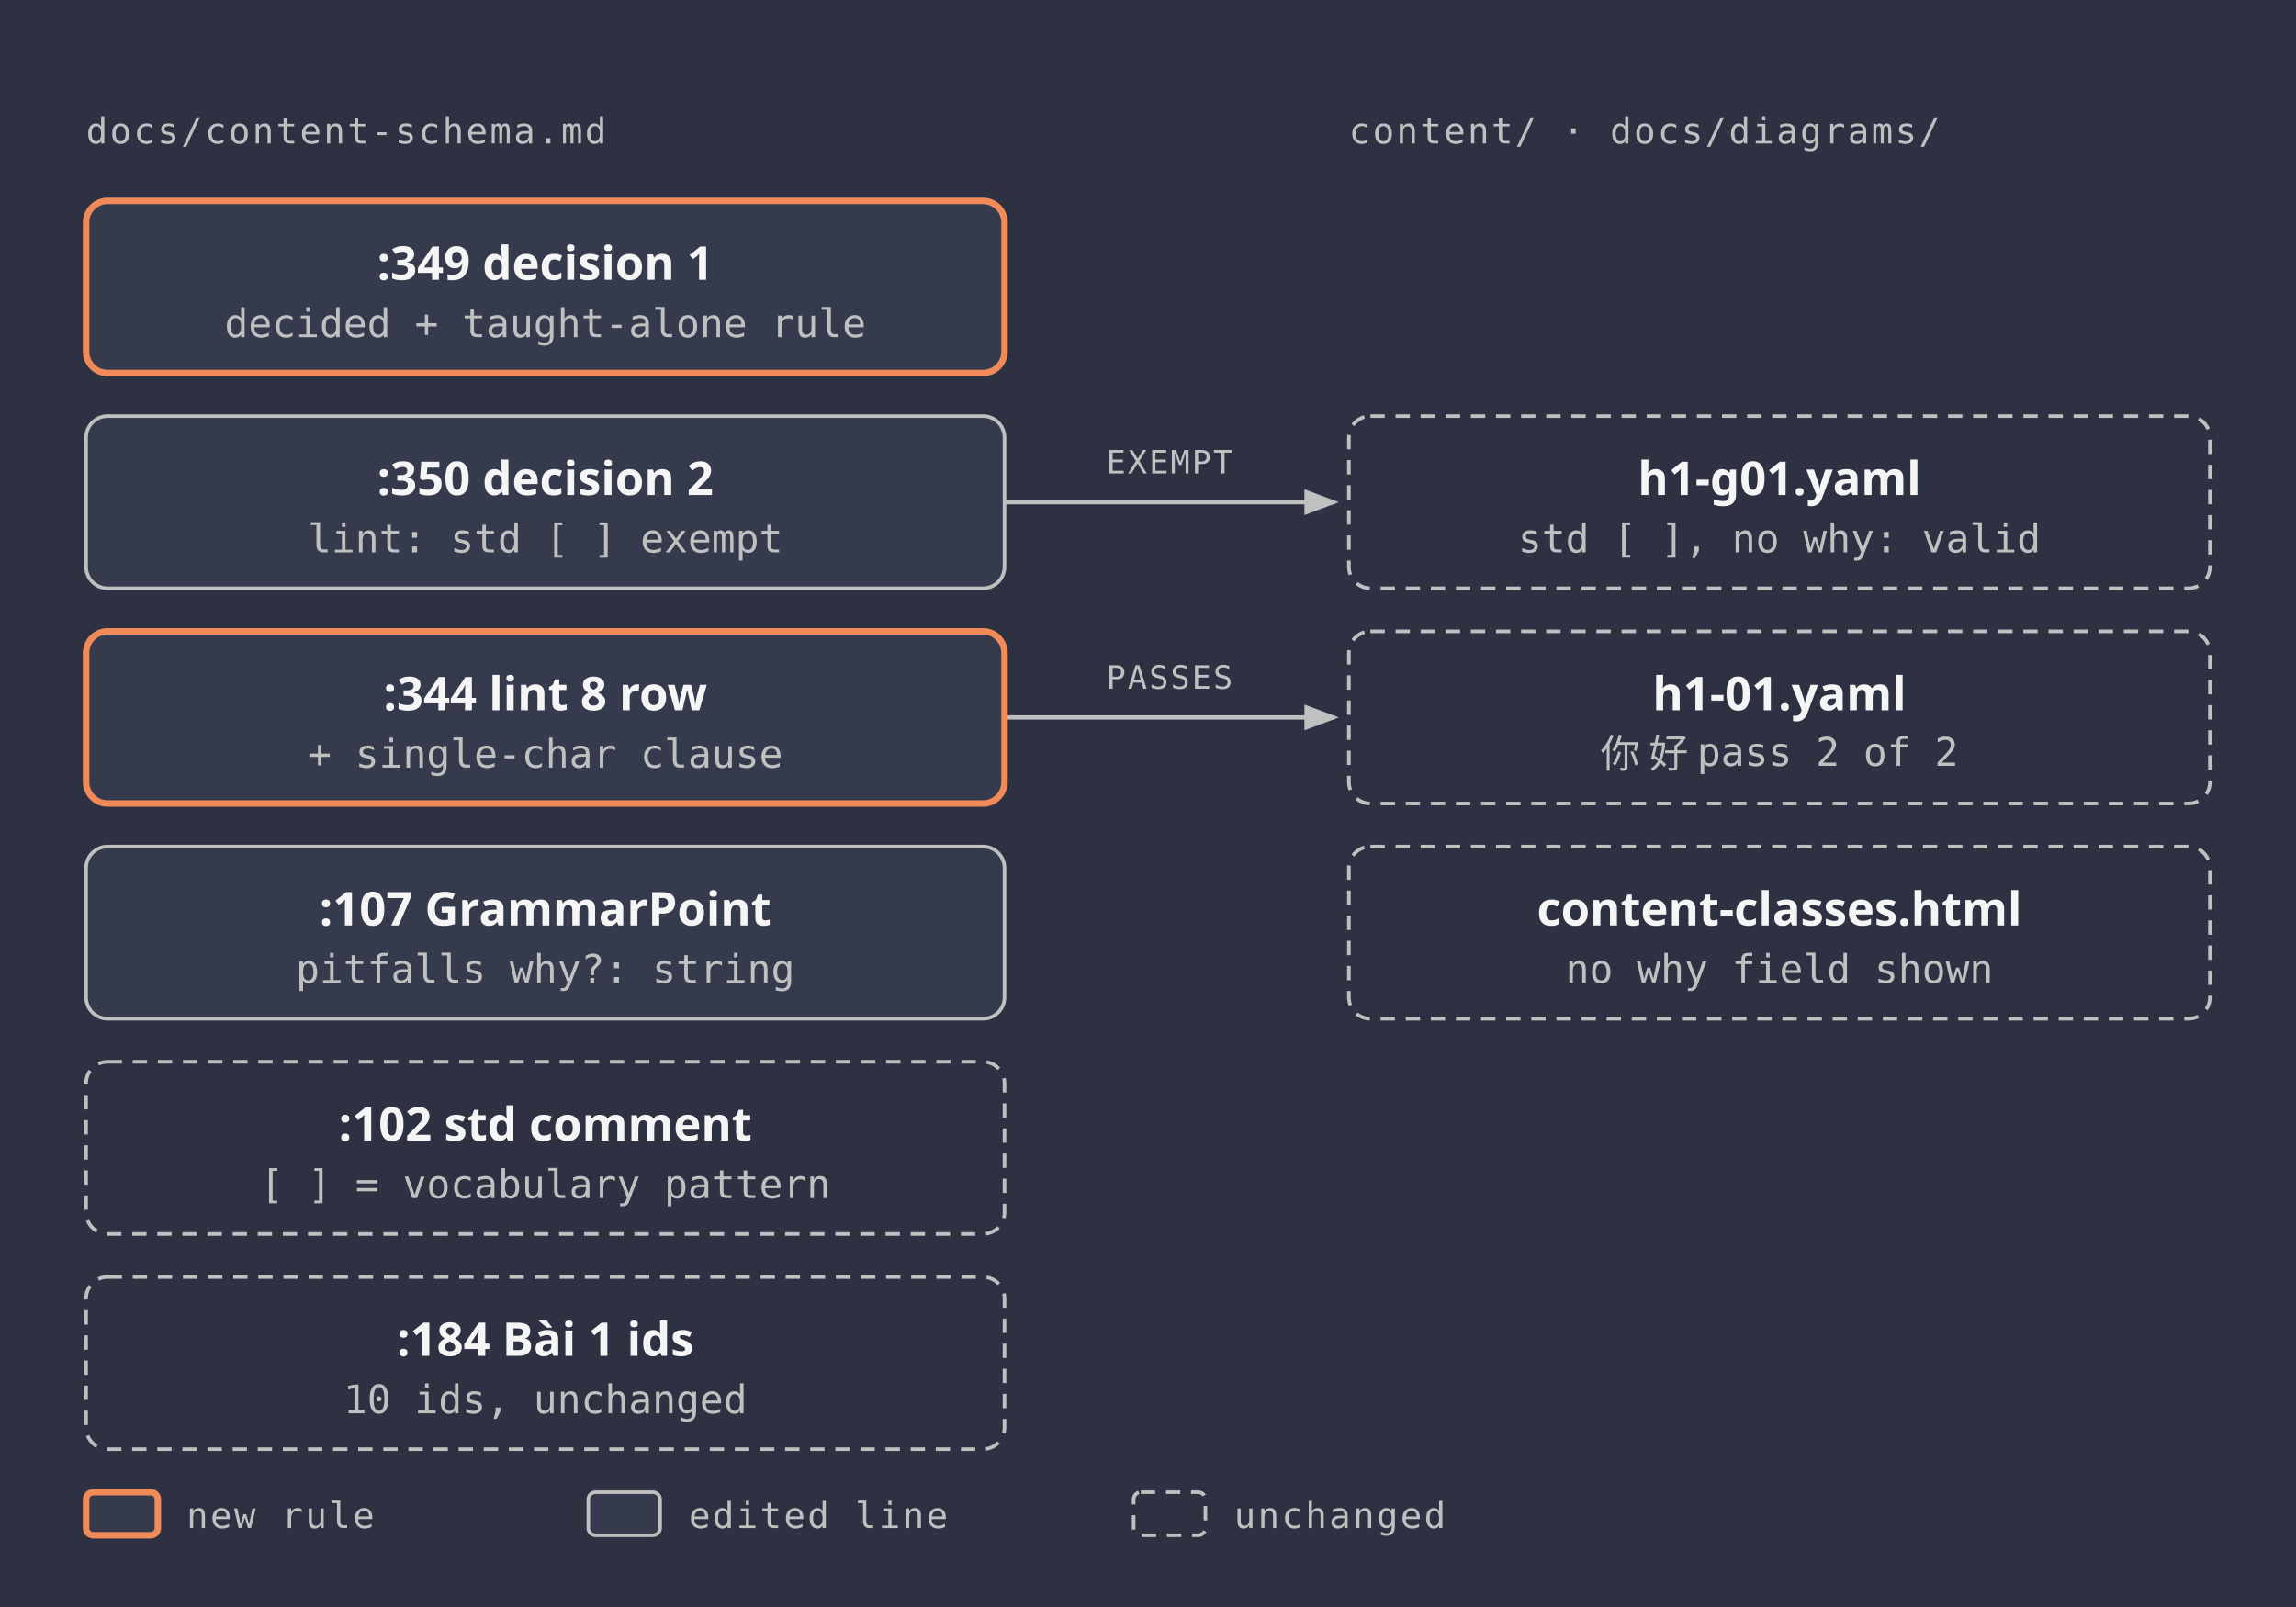
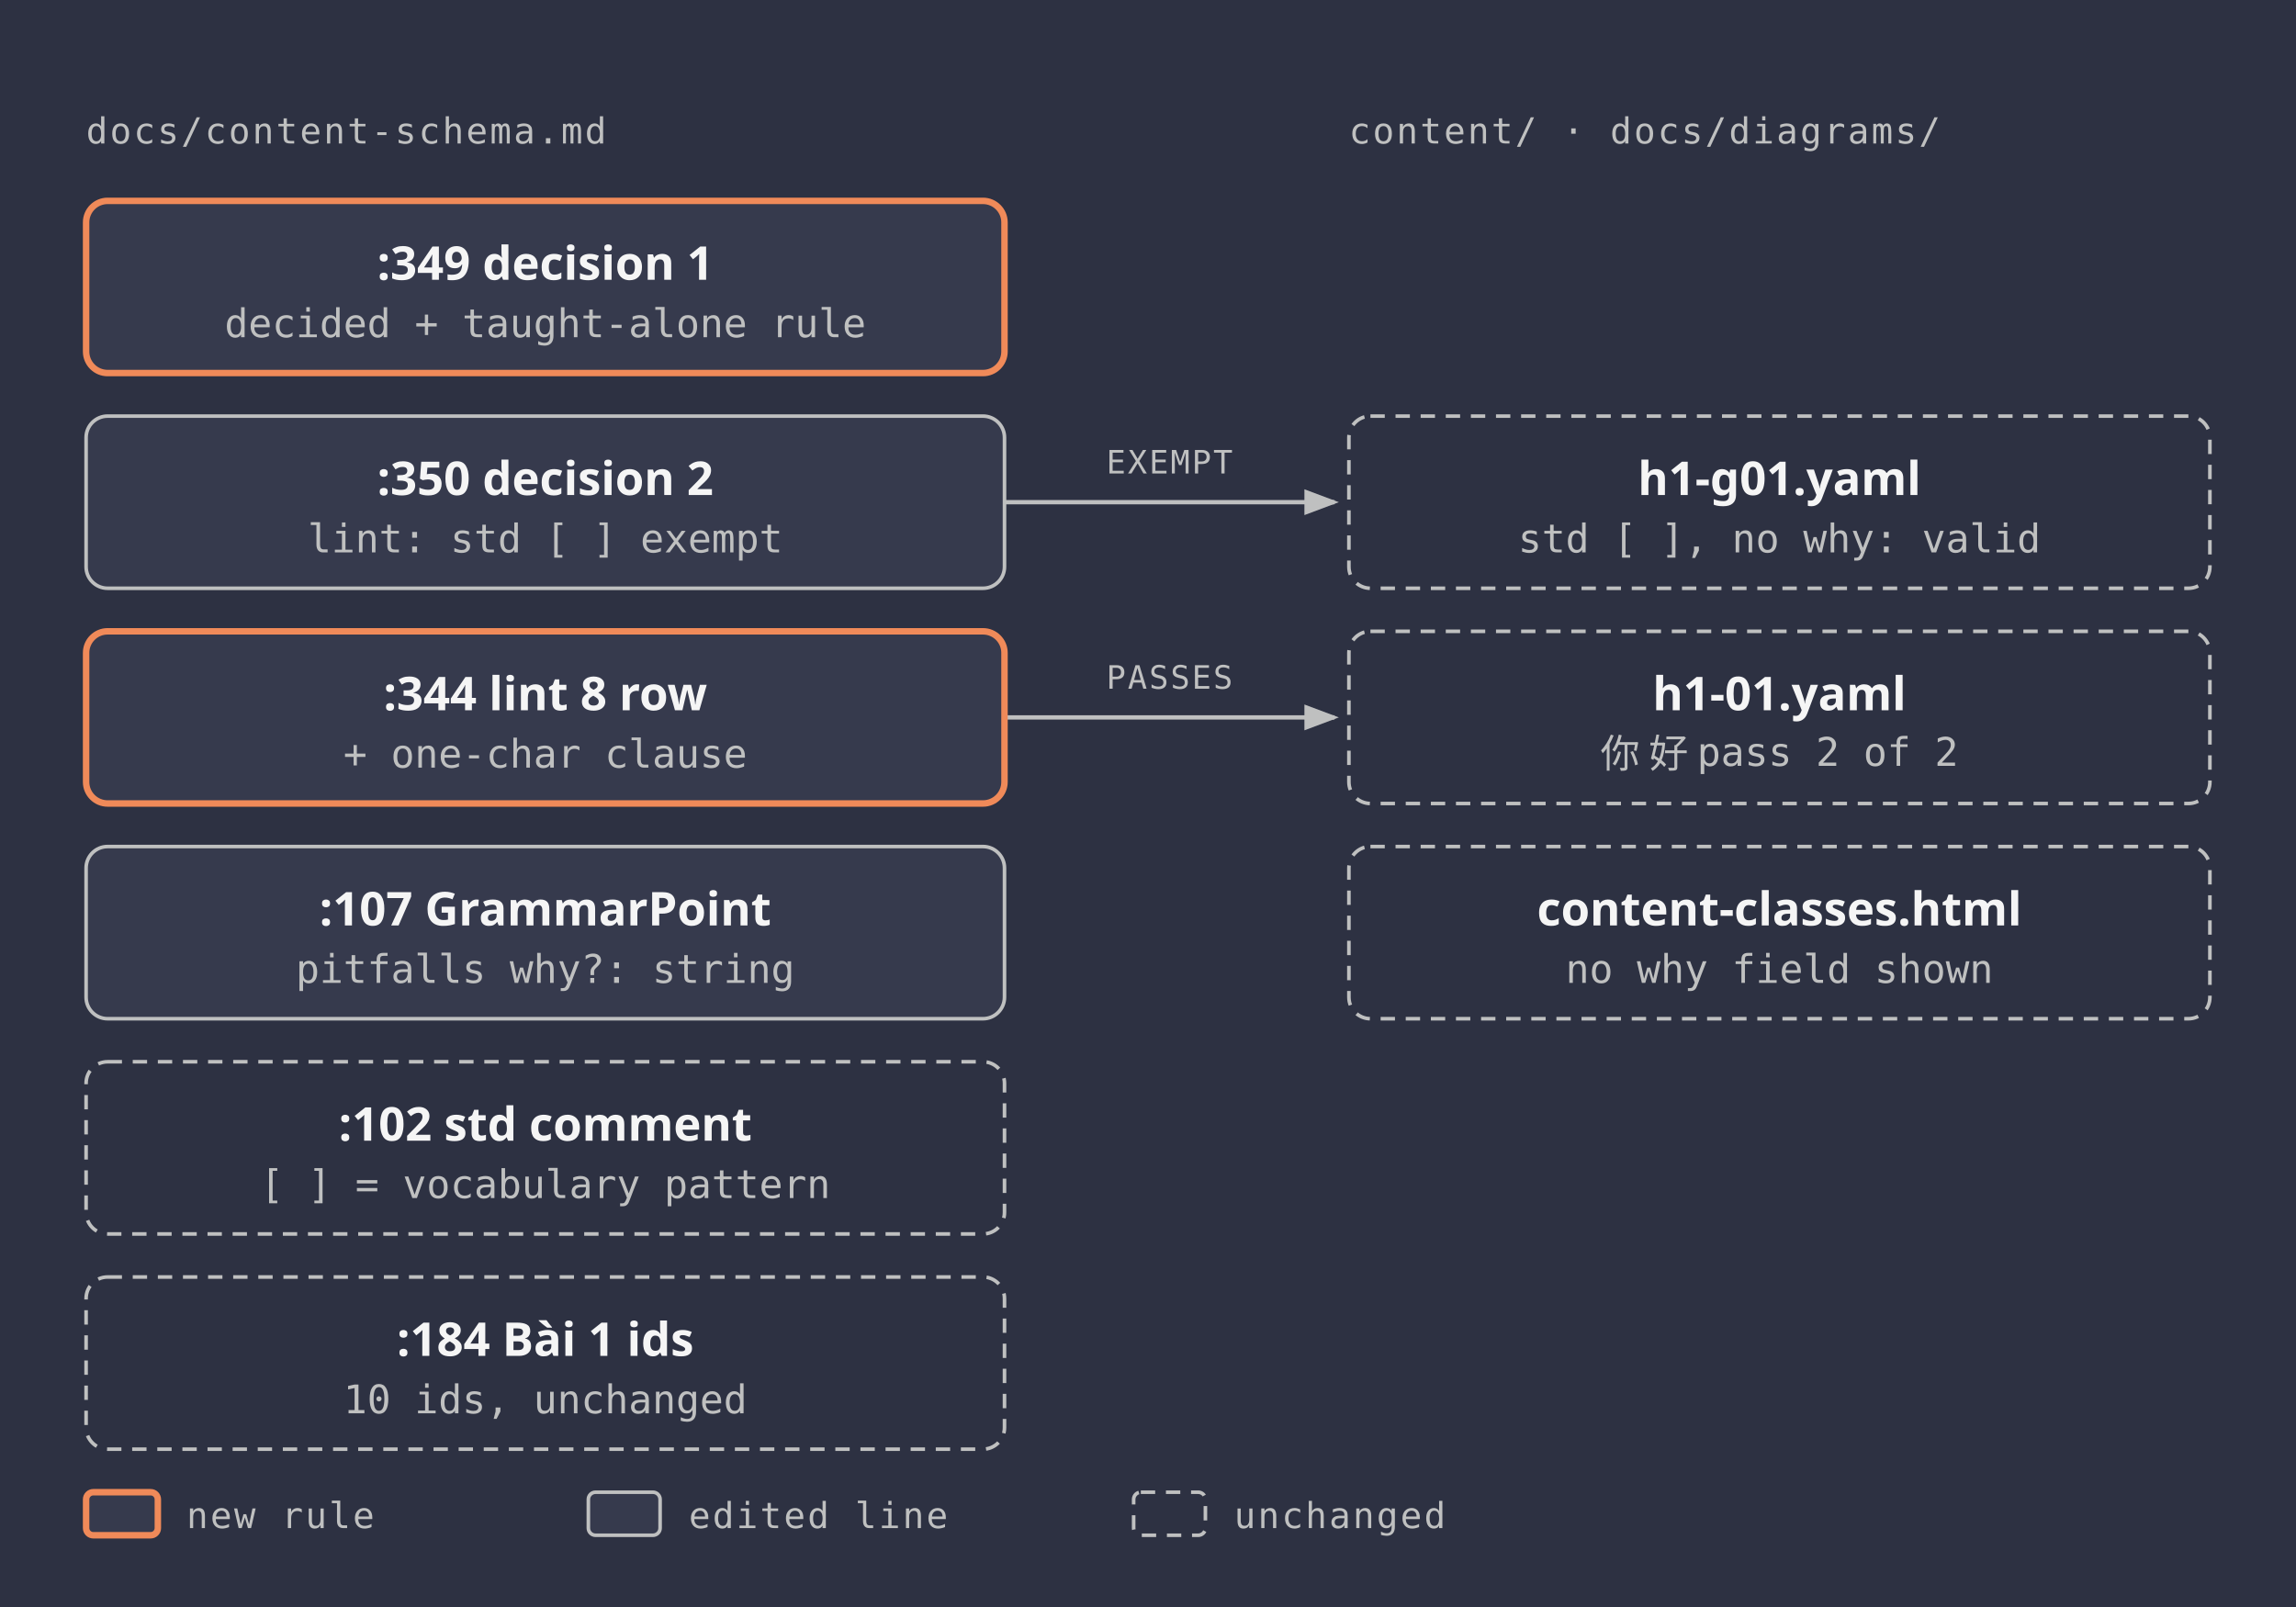
<svg xmlns="http://www.w3.org/2000/svg" viewBox="0 0 640 448" role="img" aria-labelledby="solution-title solution-desc" style="display:block;width:100%;height:auto">
  <defs>
    <marker id="solution-a1" markerWidth="8" markerHeight="6" refX="7" refY="3" orient="auto">
      <polygon points="0 0, 8 3, 0 6" fill="#bfc0c0" />
    </marker>
    <marker id="solution-a2" markerWidth="8" markerHeight="6" refX="7" refY="3" orient="auto">
      <polygon points="0 0, 8 3, 0 6" fill="#f08a59" />
    </marker>
  </defs>
  <rect width="100%" height="100%" fill="#2d3142" />
  <path d="M280,140 L372,140" fill="none" stroke="#bfc0c0" stroke-width="1.2" marker-end="url(#solution-a1)" />
  <path d="M280,200 L372,200" fill="none" stroke="#bfc0c0" stroke-width="1.2" marker-end="url(#solution-a1)" />
  <rect x="24" y="56" width="256" height="48" rx="6" fill="#2d3142" />
  <rect x="24" y="56" width="256" height="48" rx="6" fill="#363a4d" stroke="#f08a59" stroke-width="1.8" />
  <text x="152.0" y="78.0" text-anchor="middle" font-size="13" font-weight="600" fill="#f5f5f5" font-family="Geist, 'PingFang SC', system-ui, sans-serif">:349 decision 1</text>
  <text x="152.0" y="94.0" text-anchor="middle" font-size="11" fill="#bfc0c0" font-family="'Geist Mono', 'PingFang SC', ui-monospace, monospace">decided + taught-alone rule</text>
  <rect x="24" y="116" width="256" height="48" rx="6" fill="#2d3142" />
  <rect x="24" y="116" width="256" height="48" rx="6" fill="#363a4d" stroke="#bfc0c0" stroke-width="1" />
  <text x="152.0" y="138.0" text-anchor="middle" font-size="13" font-weight="600" fill="#f5f5f5" font-family="Geist, 'PingFang SC', system-ui, sans-serif">:350 decision 2</text>
  <text x="152.0" y="154.0" text-anchor="middle" font-size="11" fill="#bfc0c0" font-family="'Geist Mono', 'PingFang SC', ui-monospace, monospace">lint: std [ ] exempt</text>
  <rect x="24" y="176" width="256" height="48" rx="6" fill="#2d3142" />
  <rect x="24" y="176" width="256" height="48" rx="6" fill="#363a4d" stroke="#f08a59" stroke-width="1.8" />
  <text x="152.0" y="198.0" text-anchor="middle" font-size="13" font-weight="600" fill="#f5f5f5" font-family="Geist, 'PingFang SC', system-ui, sans-serif">:344 lint 8 row</text>
-   <text x="152.0" y="214.0" text-anchor="middle" font-size="11" fill="#bfc0c0" font-family="'Geist Mono', 'PingFang SC', ui-monospace, monospace">+ single-char clause</text>
+   <text x="152.0" y="214.0" text-anchor="middle" font-size="11" fill="#bfc0c0" font-family="'Geist Mono', 'PingFang SC', ui-monospace, monospace">+ one-char clause</text>
  <rect x="24" y="236" width="256" height="48" rx="6" fill="#2d3142" />
  <rect x="24" y="236" width="256" height="48" rx="6" fill="#363a4d" stroke="#bfc0c0" stroke-width="1" />
  <text x="152.0" y="258.0" text-anchor="middle" font-size="13" font-weight="600" fill="#f5f5f5" font-family="Geist, 'PingFang SC', system-ui, sans-serif">:107 GrammarPoint</text>
  <text x="152.0" y="274.0" text-anchor="middle" font-size="11" fill="#bfc0c0" font-family="'Geist Mono', 'PingFang SC', ui-monospace, monospace">pitfalls why?: string</text>
  <rect x="24" y="296" width="256" height="48" rx="6" fill="#2d3142" />
  <rect x="24" y="296" width="256" height="48" rx="6" fill="#2d3142" stroke="#bfc0c0" stroke-width="1" stroke-dasharray="4,3" />
  <text x="152.0" y="318.0" text-anchor="middle" font-size="13" font-weight="600" fill="#f5f5f5" font-family="Geist, 'PingFang SC', system-ui, sans-serif">:102 std comment</text>
  <text x="152.0" y="334.0" text-anchor="middle" font-size="11" fill="#bfc0c0" font-family="'Geist Mono', 'PingFang SC', ui-monospace, monospace">[ ] = vocabulary pattern</text>
  <rect x="24" y="356" width="256" height="48" rx="6" fill="#2d3142" />
  <rect x="24" y="356" width="256" height="48" rx="6" fill="#2d3142" stroke="#bfc0c0" stroke-width="1" stroke-dasharray="4,3" />
  <text x="152.0" y="378.0" text-anchor="middle" font-size="13" font-weight="600" fill="#f5f5f5" font-family="Geist, 'PingFang SC', system-ui, sans-serif">:184 Bài 1 ids</text>
  <text x="152.0" y="394.0" text-anchor="middle" font-size="11" fill="#bfc0c0" font-family="'Geist Mono', 'PingFang SC', ui-monospace, monospace">10 ids, unchanged</text>
  <rect x="376" y="116" width="240" height="48" rx="6" fill="#2d3142" />
  <rect x="376" y="116" width="240" height="48" rx="6" fill="#2d3142" stroke="#bfc0c0" stroke-width="1" stroke-dasharray="4,3" />
  <text x="496.0" y="138.0" text-anchor="middle" font-size="13" font-weight="600" fill="#f5f5f5" font-family="Geist, 'PingFang SC', system-ui, sans-serif">h1-g01.yaml</text>
  <text x="496.0" y="154.0" text-anchor="middle" font-size="11" fill="#bfc0c0" font-family="'Geist Mono', 'PingFang SC', ui-monospace, monospace">std [ ], no why: valid</text>
  <rect x="376" y="176" width="240" height="48" rx="6" fill="#2d3142" />
  <rect x="376" y="176" width="240" height="48" rx="6" fill="#2d3142" stroke="#bfc0c0" stroke-width="1" stroke-dasharray="4,3" />
  <text x="496.0" y="198.0" text-anchor="middle" font-size="13" font-weight="600" fill="#f5f5f5" font-family="Geist, 'PingFang SC', system-ui, sans-serif">h1-01.yaml</text>
  <text x="496.0" y="214.0" text-anchor="middle" font-size="11" fill="#bfc0c0" font-family="'Geist Mono', 'PingFang SC', ui-monospace, monospace">你 好 pass 2 of 2</text>
  <rect x="376" y="236" width="240" height="48" rx="6" fill="#2d3142" />
  <rect x="376" y="236" width="240" height="48" rx="6" fill="#2d3142" stroke="#bfc0c0" stroke-width="1" stroke-dasharray="4,3" />
  <text x="496.0" y="258.0" text-anchor="middle" font-size="13" font-weight="600" fill="#f5f5f5" font-family="Geist, 'PingFang SC', system-ui, sans-serif">content-classes.html</text>
  <text x="496.0" y="274.0" text-anchor="middle" font-size="11" fill="#bfc0c0" font-family="'Geist Mono', 'PingFang SC', ui-monospace, monospace">no why field shown</text>
  <rect x="24" y="416" width="20" height="12" rx="2" fill="#363a4d" stroke="#f08a59" stroke-width="1.8" />
  <rect x="164" y="416" width="20" height="12" rx="2" fill="#363a4d" stroke="#bfc0c0" stroke-width="1" />
  <rect x="316" y="416" width="20" height="12" rx="2" fill="#2d3142" stroke="#bfc0c0" stroke-width="1" stroke-dasharray="4,3" />
  <text x="24" y="40" text-anchor="start" font-size="10" fill="#bfc0c0" font-family="'Geist Mono', 'PingFang SC', ui-monospace, monospace" letter-spacing="0.06em">docs/content-schema.md</text>
  <text x="376" y="40" text-anchor="start" font-size="10" fill="#bfc0c0" font-family="'Geist Mono', 'PingFang SC', ui-monospace, monospace" letter-spacing="0.06em">content/ · docs/diagrams/</text>
  <rect x="304.0" y="122" width="44" height="14" rx="2" fill="#2d3142" />
  <text x="326" y="132" text-anchor="middle" font-size="9" fill="#bfc0c0" font-family="'Geist Mono', 'PingFang SC', ui-monospace, monospace" letter-spacing="0.06em">EXEMPT</text>
  <rect x="304.0" y="182" width="44" height="14" rx="2" fill="#2d3142" />
  <text x="326" y="192" text-anchor="middle" font-size="9" fill="#bfc0c0" font-family="'Geist Mono', 'PingFang SC', ui-monospace, monospace" letter-spacing="0.06em">PASSES</text>
  <text x="52" y="426" text-anchor="start" font-size="10" fill="#bfc0c0" font-family="'Geist Mono', 'PingFang SC', ui-monospace, monospace" letter-spacing="0.06em">new rule</text>
  <text x="192" y="426" text-anchor="start" font-size="10" fill="#bfc0c0" font-family="'Geist Mono', 'PingFang SC', ui-monospace, monospace" letter-spacing="0.06em">edited line</text>
  <text x="344" y="426" text-anchor="start" font-size="10" fill="#bfc0c0" font-family="'Geist Mono', 'PingFang SC', ui-monospace, monospace" letter-spacing="0.06em">unchanged</text>
</svg>
